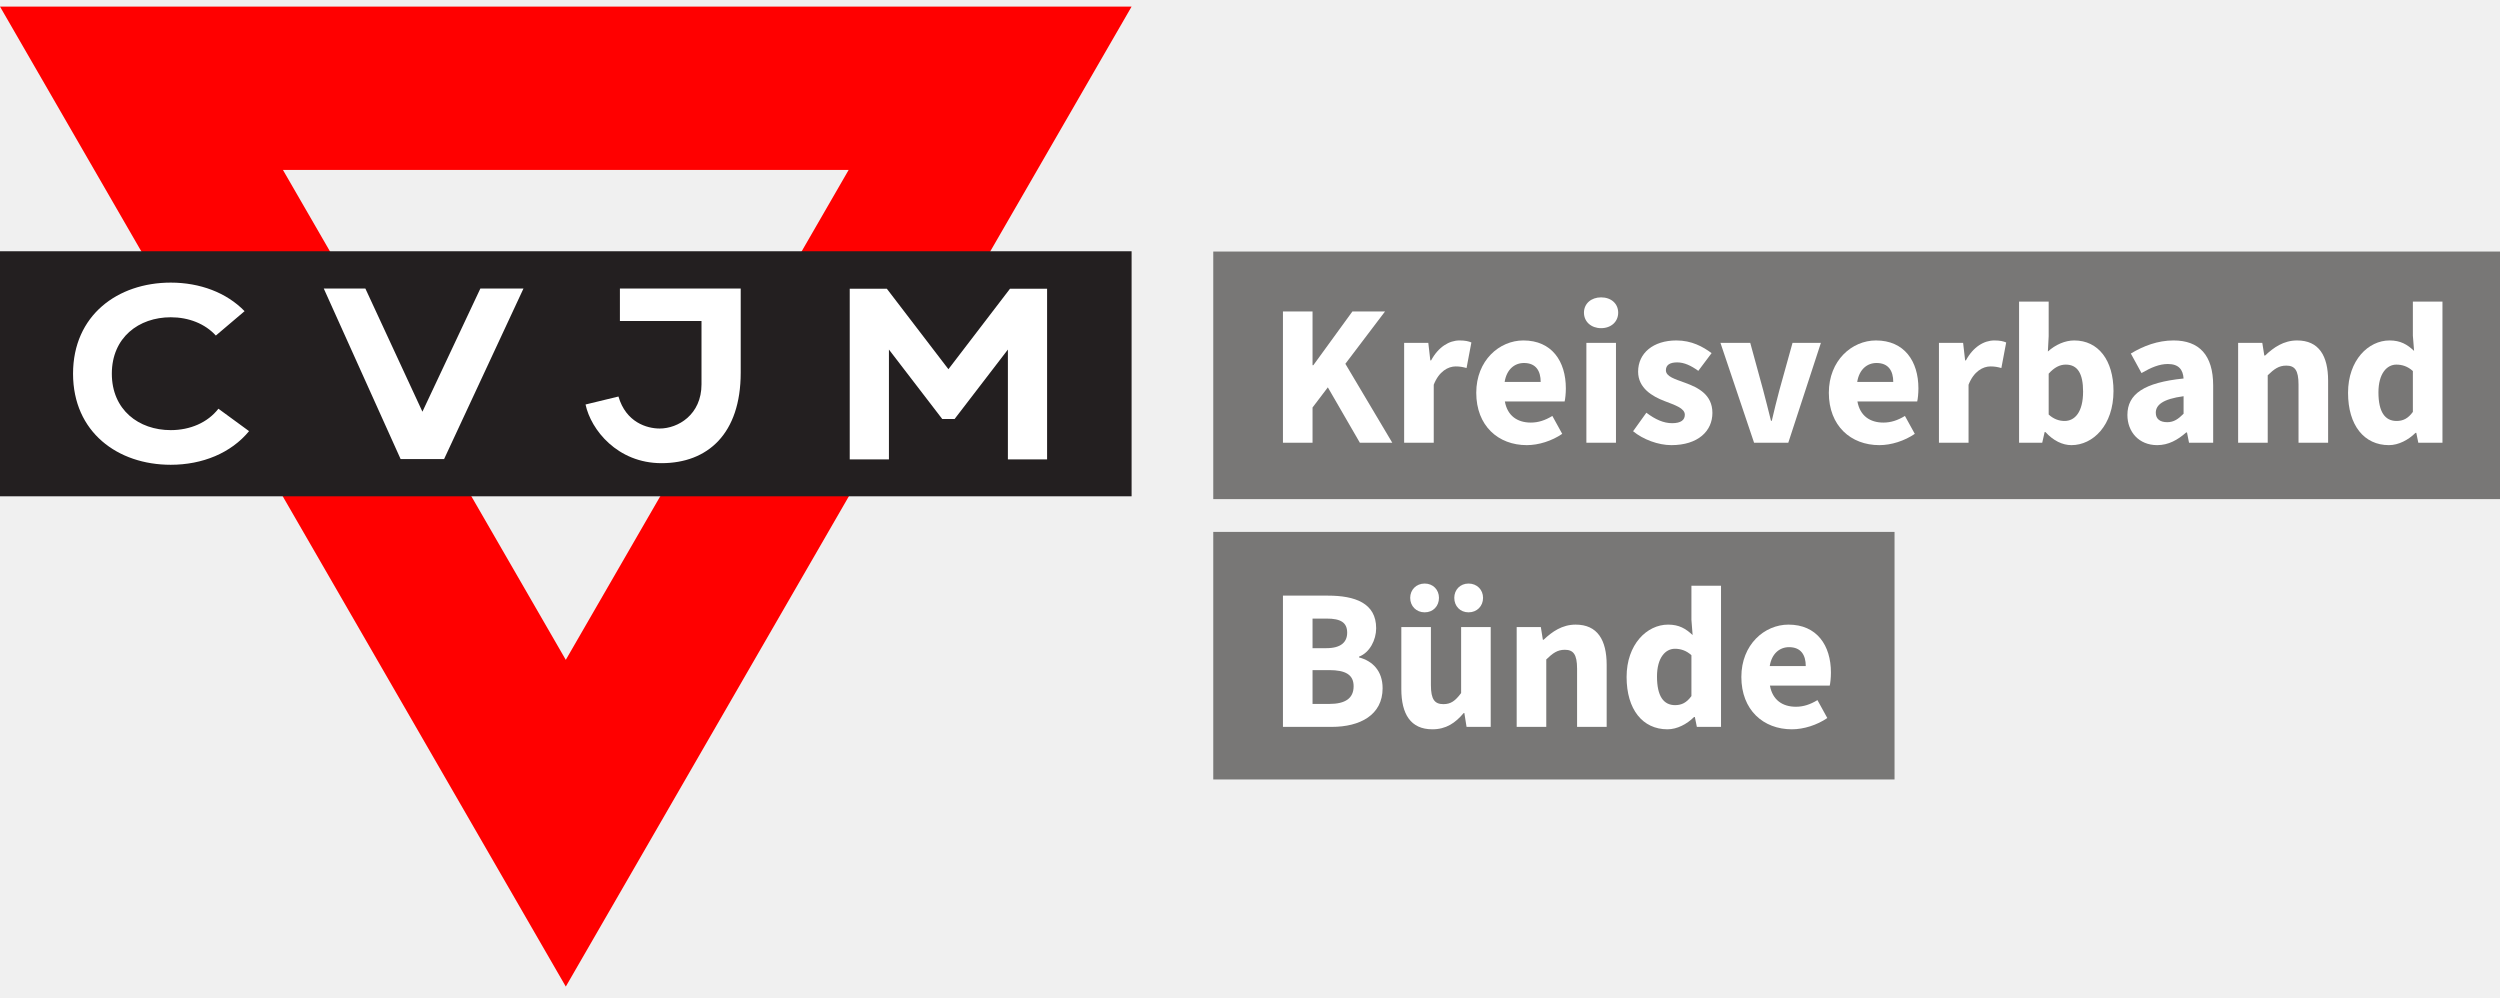
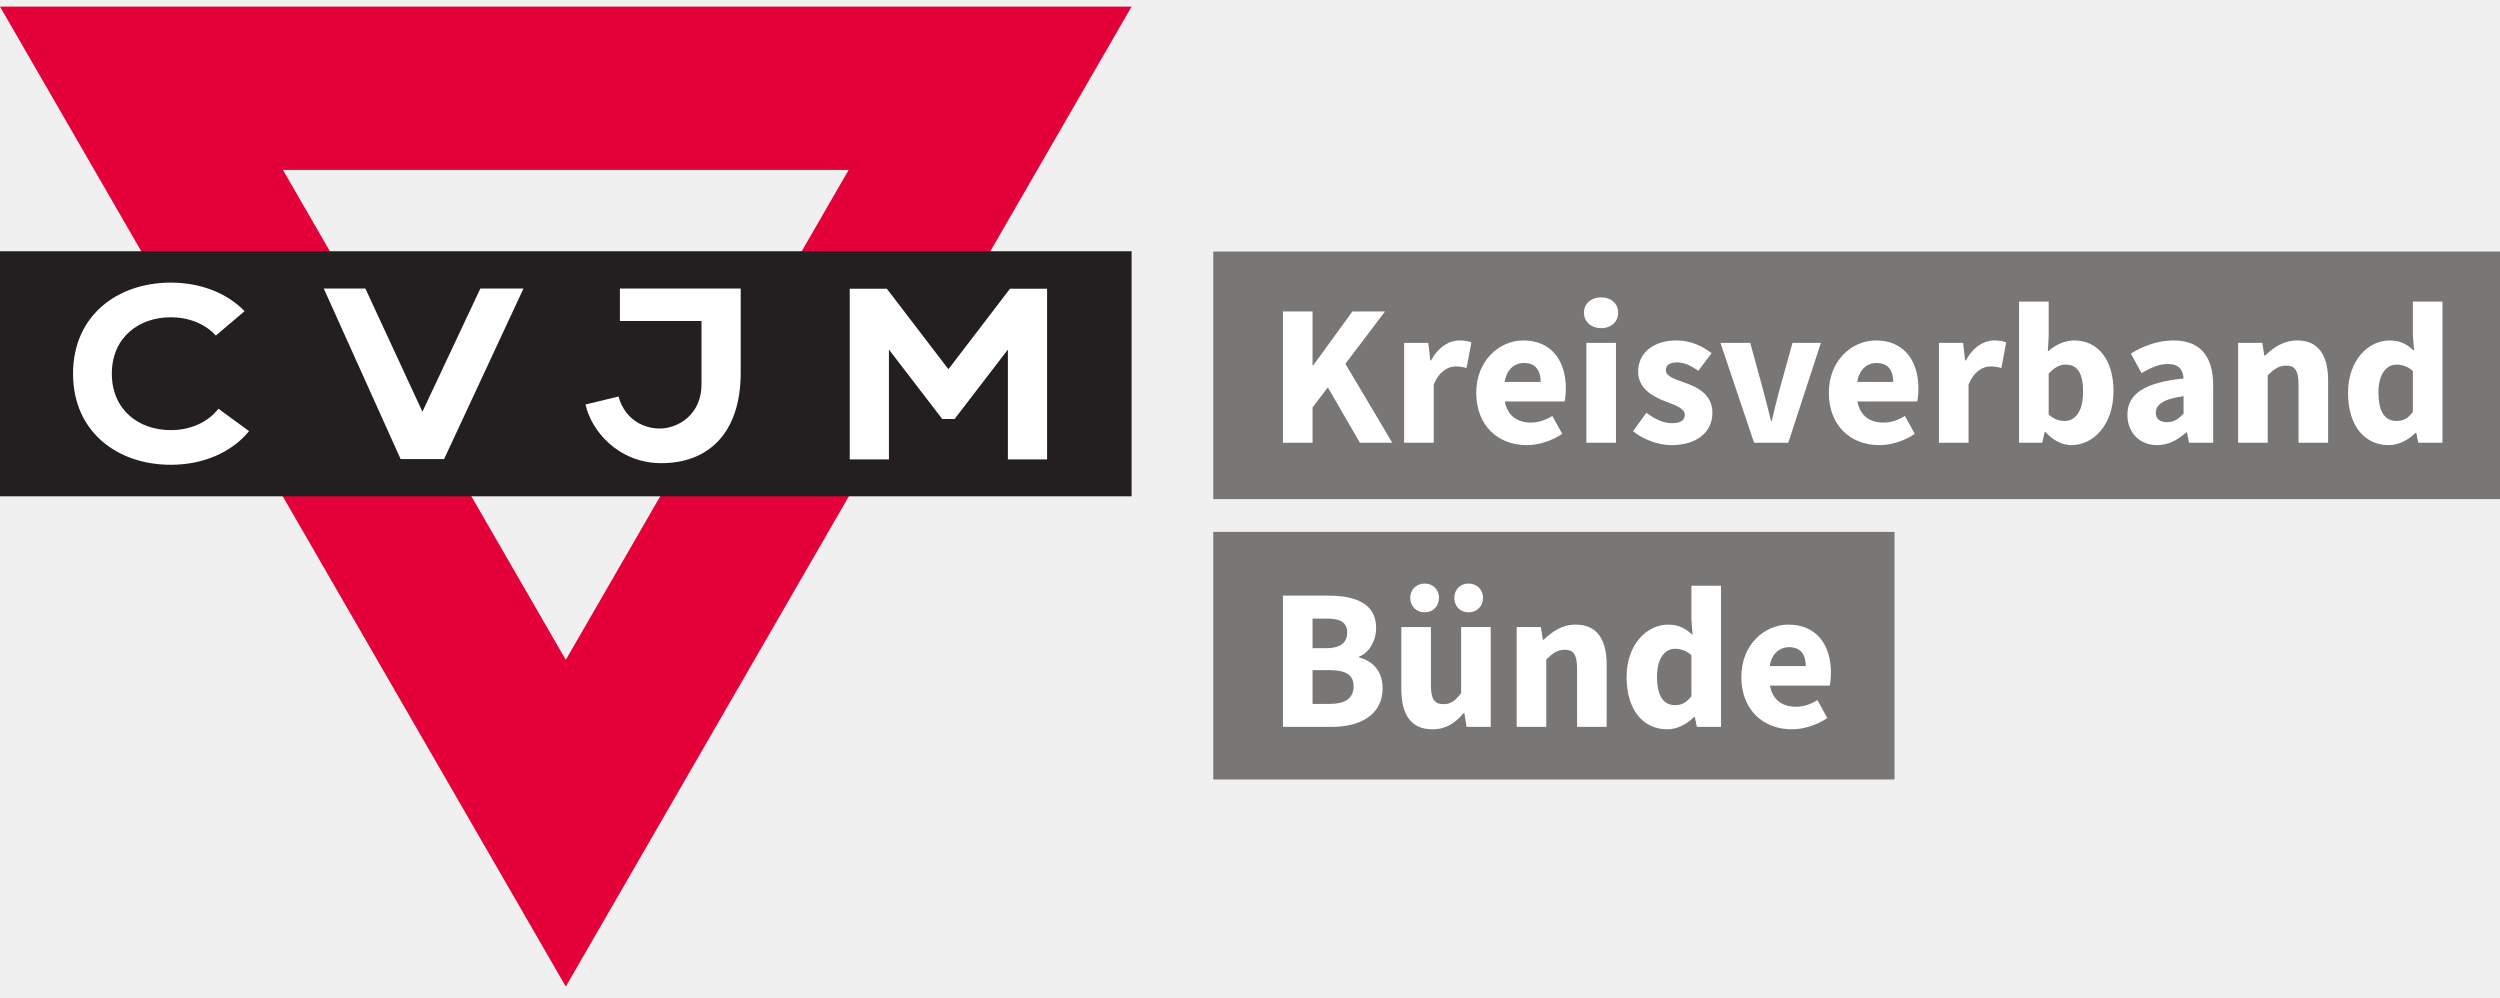
<svg xmlns="http://www.w3.org/2000/svg" width="100%" height="100%" viewBox="0 0 183 73" version="1.1" xml:space="preserve" style="fill-rule:evenodd;clip-rule:evenodd;stroke-linejoin:round;stroke-miterlimit:2;">
  <g id="logo">
    <g>
-       <path d="M82.833,0.482l-41.417,71.735l-41.416,-71.735l82.833,-0Zm-62.121,11.958l20.704,35.861l20.705,-35.861l-41.409,-0Z" style="fill:#f00;" />
+       <path d="M82.833,0.482l-41.417,71.735l-41.416,-71.735l82.833,-0Zm-62.121,11.958l20.704,35.861l20.705,-35.861l-41.409,-0Z" style="fill:#E40038;" />
      <rect x="0" y="18.392" width="82.833" height="17.937" style="fill:#231f20;" />
      <path d="M30.921,30.136l4.242,-9.017l3.156,-0l-5.811,12.484l-3.183,-0l-5.626,-12.484l3.045,-0l4.177,9.017Z" style="fill:#fff;fill-rule:nonzero;" />
      <path d="M54.22,21.12l-8.843,-0l0,2.377l5.973,-0l0,4.633c0,2.227 -1.718,3.238 -3.063,3.238c-0.93,0 -2.466,-0.448 -3.016,-2.343l-2.409,0.584c0.388,1.842 2.331,4.295 5.559,4.295c3.378,0 5.799,-2.143 5.799,-6.626l0,-6.158Z" style="fill:#fff;" />
      <path d="M76.647,33.63l0,-12.494l-2.716,-0l-4.507,5.89l-4.507,-5.89l-2.717,-0l0,12.494l2.87,-0l0,-8.043l3.901,5.083l0.906,0l3.901,-5.083l0,8.043l2.869,-0Z" style="fill:#fff;fill-rule:nonzero;" />
      <path d="M17.903,22.778c-1.322,-1.363 -3.269,-2.09 -5.405,-2.091c-3.884,0.002 -7.151,2.391 -7.151,6.667c-0,4.279 3.27,6.668 7.151,6.668c2.321,-0 4.418,-0.861 5.733,-2.463l-2.243,-1.641c-0.791,1.019 -2.071,1.567 -3.49,1.567c-2.34,-0 -4.312,-1.48 -4.312,-4.131c0,-2.649 1.97,-4.128 4.312,-4.13c-0.001,0 -0.002,0 -0.002,0l0.005,0c-0.001,0 -0.002,0 -0.003,0c1.311,0.001 2.505,0.466 3.302,1.339l2.103,-1.785Zm-5.405,-2.091c0.002,0 0.003,0 0.004,0l-0.008,0c0.001,0 0.003,0 0.004,0Z" style="fill:#fff;fill-rule:nonzero;" />
    </g>
    <rect x="88.811" y="18.413" width="94.189" height="18.122" style="fill:#787776;" />
    <rect x="88.811" y="38.935" width="49.869" height="18.122" style="fill:#787776;" />
    <path d="M93.912,32.407l2.166,-0l0,-2.579l1.12,-1.474l2.343,4.053l2.373,-0l-3.434,-5.777l2.904,-3.831l-2.388,-0l-2.859,3.934l-0.059,0l0,-3.934l-2.166,-0l0,9.608Z" style="fill:#fff;fill-rule:nonzero;" />
    <path d="M102.783,32.407l2.167,-0l-0,-4.244c0.383,-0.987 1.061,-1.341 1.606,-1.341c0.309,-0 0.53,0.044 0.796,0.118l0.353,-1.872c-0.206,-0.088 -0.456,-0.147 -0.869,-0.147c-0.752,-0 -1.547,0.471 -2.078,1.459l-0.059,-0l-0.147,-1.282l-1.769,-0l0,7.309Z" style="fill:#fff;fill-rule:nonzero;" />
    <path d="M111.761,32.584c0.869,-0 1.842,-0.31 2.593,-0.826l-0.722,-1.311c-0.53,0.324 -1.031,0.486 -1.576,0.486c-0.973,0 -1.71,-0.486 -1.901,-1.547l4.376,-0c0.044,-0.177 0.089,-0.575 0.089,-0.958c-0,-1.989 -1.032,-3.507 -3.11,-3.507c-1.753,-0 -3.448,1.459 -3.448,3.831c0,2.417 1.606,3.832 3.699,3.832Zm-1.621,-4.627c0.147,-0.929 0.737,-1.386 1.415,-1.386c0.869,0 1.223,0.575 1.223,1.386l-2.638,-0Z" style="fill:#fff;fill-rule:nonzero;" />
    <path d="M116.123,32.407l2.166,-0l0,-7.309l-2.166,-0l-0,7.309Zm1.076,-8.385c0.736,-0 1.252,-0.472 1.252,-1.135c0,-0.663 -0.516,-1.12 -1.252,-1.12c-0.723,0 -1.253,0.457 -1.253,1.12c-0,0.663 0.53,1.135 1.253,1.135Z" style="fill:#fff;fill-rule:nonzero;" />
    <path d="M122.341,32.584c1.96,-0 3.007,-1.032 3.007,-2.358c-0,-1.341 -1.047,-1.857 -1.975,-2.196c-0.752,-0.28 -1.429,-0.457 -1.429,-0.928c-0,-0.369 0.265,-0.575 0.825,-0.575c0.516,0 1.017,0.236 1.547,0.619l0.973,-1.297c-0.634,-0.471 -1.459,-0.928 -2.579,-0.928c-1.695,-0 -2.8,0.928 -2.8,2.284c-0,1.208 1.046,1.813 1.93,2.151c0.752,0.295 1.489,0.516 1.489,1.003c-0,0.383 -0.28,0.618 -0.929,0.618c-0.619,0 -1.223,-0.265 -1.886,-0.766l-0.972,1.356c0.736,0.604 1.842,1.017 2.799,1.017Z" style="fill:#fff;fill-rule:nonzero;" />
    <path d="M128.398,32.407l2.505,-0l2.387,-7.309l-2.077,-0l-0.958,3.448c-0.192,0.722 -0.383,1.488 -0.56,2.255l-0.059,-0c-0.192,-0.767 -0.383,-1.533 -0.575,-2.255l-0.943,-3.448l-2.181,-0l2.461,7.309Z" style="fill:#fff;fill-rule:nonzero;" />
    <path d="M137.569,32.584c0.87,-0 1.842,-0.31 2.594,-0.826l-0.722,-1.311c-0.531,0.324 -1.032,0.486 -1.577,0.486c-0.973,0 -1.709,-0.486 -1.901,-1.547l4.377,-0c0.044,-0.177 0.088,-0.575 0.088,-0.958c0,-1.989 -1.031,-3.507 -3.109,-3.507c-1.754,-0 -3.448,1.459 -3.448,3.831c-0,2.417 1.606,3.832 3.698,3.832Zm-1.621,-4.627c0.148,-0.929 0.737,-1.386 1.415,-1.386c0.869,0 1.223,0.575 1.223,1.386l-2.638,-0Z" style="fill:#fff;fill-rule:nonzero;" />
    <path d="M141.931,32.407l2.167,-0l-0,-4.244c0.383,-0.987 1.061,-1.341 1.606,-1.341c0.309,-0 0.53,0.044 0.796,0.118l0.353,-1.872c-0.206,-0.088 -0.457,-0.147 -0.869,-0.147c-0.752,-0 -1.548,0.471 -2.078,1.459l-0.059,-0l-0.147,-1.282l-1.769,-0l0,7.309Z" style="fill:#fff;fill-rule:nonzero;" />
    <path d="M151.628,32.584c1.576,-0 3.08,-1.444 3.08,-3.964c-0,-2.24 -1.106,-3.699 -2.874,-3.699c-0.678,-0 -1.37,0.309 -1.93,0.81l0.059,-1.12l-0,-2.534l-2.167,-0l0,10.33l1.695,-0l0.177,-0.781l0.059,-0c0.574,0.634 1.252,0.958 1.901,0.958Zm-0.501,-1.769c-0.369,0 -0.781,-0.118 -1.164,-0.471l-0,-2.992c0.412,-0.456 0.81,-0.663 1.252,-0.663c0.87,0 1.267,0.663 1.267,1.975c0,1.503 -0.604,2.151 -1.355,2.151Z" style="fill:#fff;fill-rule:nonzero;" />
    <path d="M157.907,32.584c0.825,-0 1.503,-0.383 2.122,-0.929l0.059,0l0.148,0.752l1.768,-0l-0,-4.185c-0,-2.24 -1.032,-3.301 -2.903,-3.301c-1.15,-0 -2.196,0.398 -3.124,0.958l0.781,1.429c0.707,-0.412 1.311,-0.663 1.93,-0.663c0.796,0 1.105,0.413 1.15,1.061c-2.889,0.295 -4.112,1.135 -4.112,2.667c0,1.238 0.84,2.211 2.181,2.211Zm0.737,-1.68c-0.516,-0 -0.84,-0.221 -0.84,-0.693c0,-0.56 0.501,-1.002 2.034,-1.208l-0,1.282c-0.383,0.383 -0.708,0.619 -1.194,0.619Z" style="fill:#fff;fill-rule:nonzero;" />
    <path d="M163.831,32.407l2.166,-0l0,-4.937c0.472,-0.457 0.811,-0.707 1.356,-0.707c0.619,-0 0.899,0.324 0.899,1.385l0,4.259l2.166,-0l0,-4.539c0,-1.827 -0.678,-2.947 -2.269,-2.947c-0.987,-0 -1.724,0.516 -2.343,1.105l-0.059,0l-0.147,-0.928l-1.769,-0l0,7.309Z" style="fill:#fff;fill-rule:nonzero;" />
    <path d="M174.869,32.584c0.707,-0 1.429,-0.383 1.945,-0.899l0.059,-0l0.147,0.722l1.768,-0l0,-10.33l-2.166,-0l0,2.49l0.089,1.12c-0.501,-0.471 -0.988,-0.766 -1.798,-0.766c-1.547,-0 -3.036,1.444 -3.036,3.831c0,2.388 1.179,3.832 2.992,3.832Zm0.56,-1.769c-0.84,0 -1.327,-0.648 -1.327,-2.092c0,-1.385 0.619,-2.034 1.312,-2.034c0.398,0 0.825,0.118 1.208,0.472l0,2.991c-0.353,0.487 -0.722,0.663 -1.193,0.663Z" style="fill:#fff;fill-rule:nonzero;" />
    <path d="M93.912,53.208l3.566,-0c2.078,-0 3.729,-0.869 3.729,-2.829c-0,-1.282 -0.752,-2.005 -1.724,-2.255l-0,-0.059c0.781,-0.295 1.252,-1.223 1.252,-2.078c0,-1.842 -1.547,-2.387 -3.537,-2.387l-3.286,-0l0,9.608Zm2.166,-5.762l0,-2.166l1.032,-0c1.017,-0 1.503,0.28 1.503,1.031c0,0.693 -0.457,1.135 -1.518,1.135l-1.017,0Zm0,4.082l0,-2.476l1.224,0c1.193,0 1.783,0.339 1.783,1.179c-0,0.884 -0.605,1.297 -1.783,1.297l-1.224,0Z" style="fill:#fff;fill-rule:nonzero;" />
    <path d="M104.847,53.385c1.002,-0 1.679,-0.457 2.298,-1.194l0.045,0l0.162,1.017l1.768,-0l0,-7.309l-2.166,-0l-0,4.833c-0.428,0.575 -0.752,0.811 -1.297,0.811c-0.634,-0 -0.914,-0.339 -0.914,-1.385l0,-4.259l-2.166,-0l0,4.539c0,1.827 0.678,2.947 2.27,2.947Zm-0.56,-8.562c0.618,0 1.046,-0.457 1.046,-1.061c-0,-0.589 -0.428,-1.046 -1.046,-1.046c-0.619,-0 -1.061,0.457 -1.061,1.046c-0,0.604 0.442,1.061 1.061,1.061Zm3.212,0c0.619,0 1.061,-0.457 1.061,-1.061c0,-0.589 -0.442,-1.046 -1.061,-1.046c-0.619,-0 -1.046,0.457 -1.046,1.046c-0,0.604 0.427,1.061 1.046,1.061Z" style="fill:#fff;fill-rule:nonzero;" />
    <path d="M111.021,53.208l2.166,-0l0,-4.937c0.472,-0.456 0.811,-0.707 1.356,-0.707c0.619,0 0.899,0.324 0.899,1.385l-0,4.259l2.166,-0l0,-4.539c0,-1.827 -0.678,-2.947 -2.269,-2.947c-0.988,-0 -1.724,0.516 -2.343,1.105l-0.059,0l-0.148,-0.928l-1.768,-0l-0,7.309Z" style="fill:#fff;fill-rule:nonzero;" />
    <path d="M122.058,53.385c0.708,-0 1.43,-0.383 1.946,-0.899l0.059,-0l0.147,0.722l1.768,-0l0,-10.33l-2.166,-0l0,2.49l0.088,1.12c-0.501,-0.471 -0.987,-0.766 -1.797,-0.766c-1.548,-0 -3.036,1.444 -3.036,3.831c-0,2.388 1.179,3.832 2.991,3.832Zm0.56,-1.769c-0.84,0 -1.326,-0.648 -1.326,-2.092c0,-1.385 0.619,-2.034 1.312,-2.034c0.398,0 0.825,0.118 1.208,0.472l0,2.991c-0.354,0.487 -0.722,0.663 -1.194,0.663Z" style="fill:#fff;fill-rule:nonzero;" />
    <path d="M131.165,53.385c0.87,-0 1.842,-0.31 2.594,-0.825l-0.722,-1.312c-0.531,0.324 -1.032,0.486 -1.577,0.486c-0.972,0 -1.709,-0.486 -1.901,-1.547l4.377,0c0.044,-0.177 0.088,-0.575 0.088,-0.958c0,-1.989 -1.031,-3.507 -3.109,-3.507c-1.754,-0 -3.448,1.459 -3.448,3.831c-0,2.417 1.606,3.832 3.698,3.832Zm-1.621,-4.627c0.148,-0.929 0.737,-1.386 1.415,-1.386c0.87,0 1.223,0.575 1.223,1.386l-2.638,-0Z" style="fill:#fff;fill-rule:nonzero;" />
  </g>
</svg>
